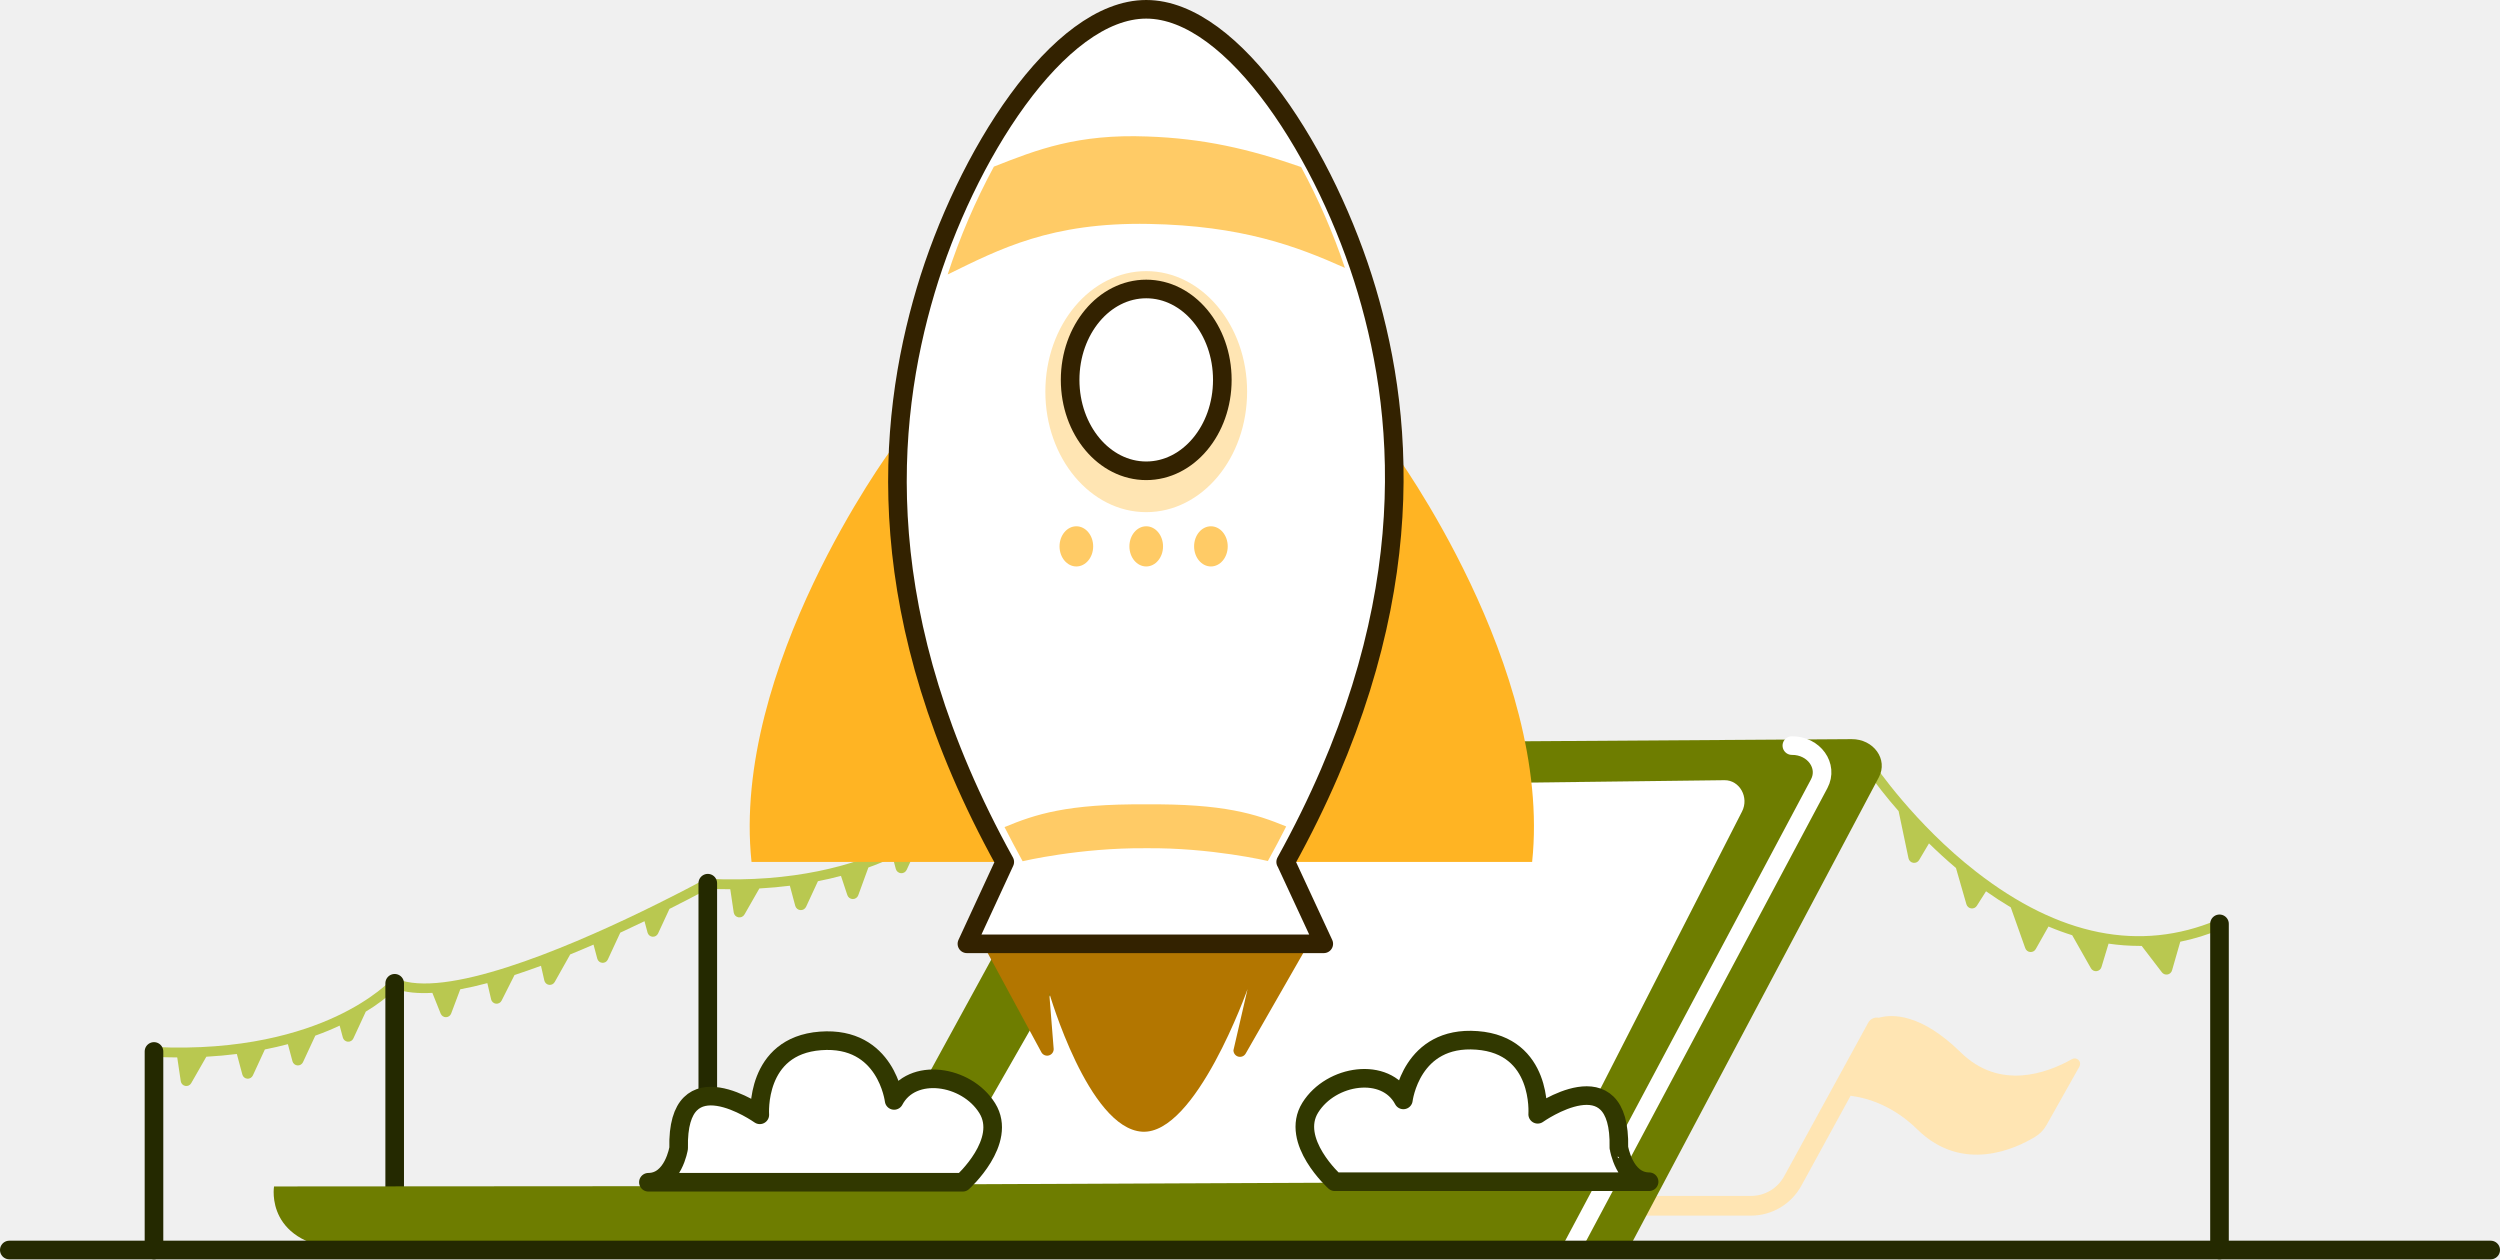
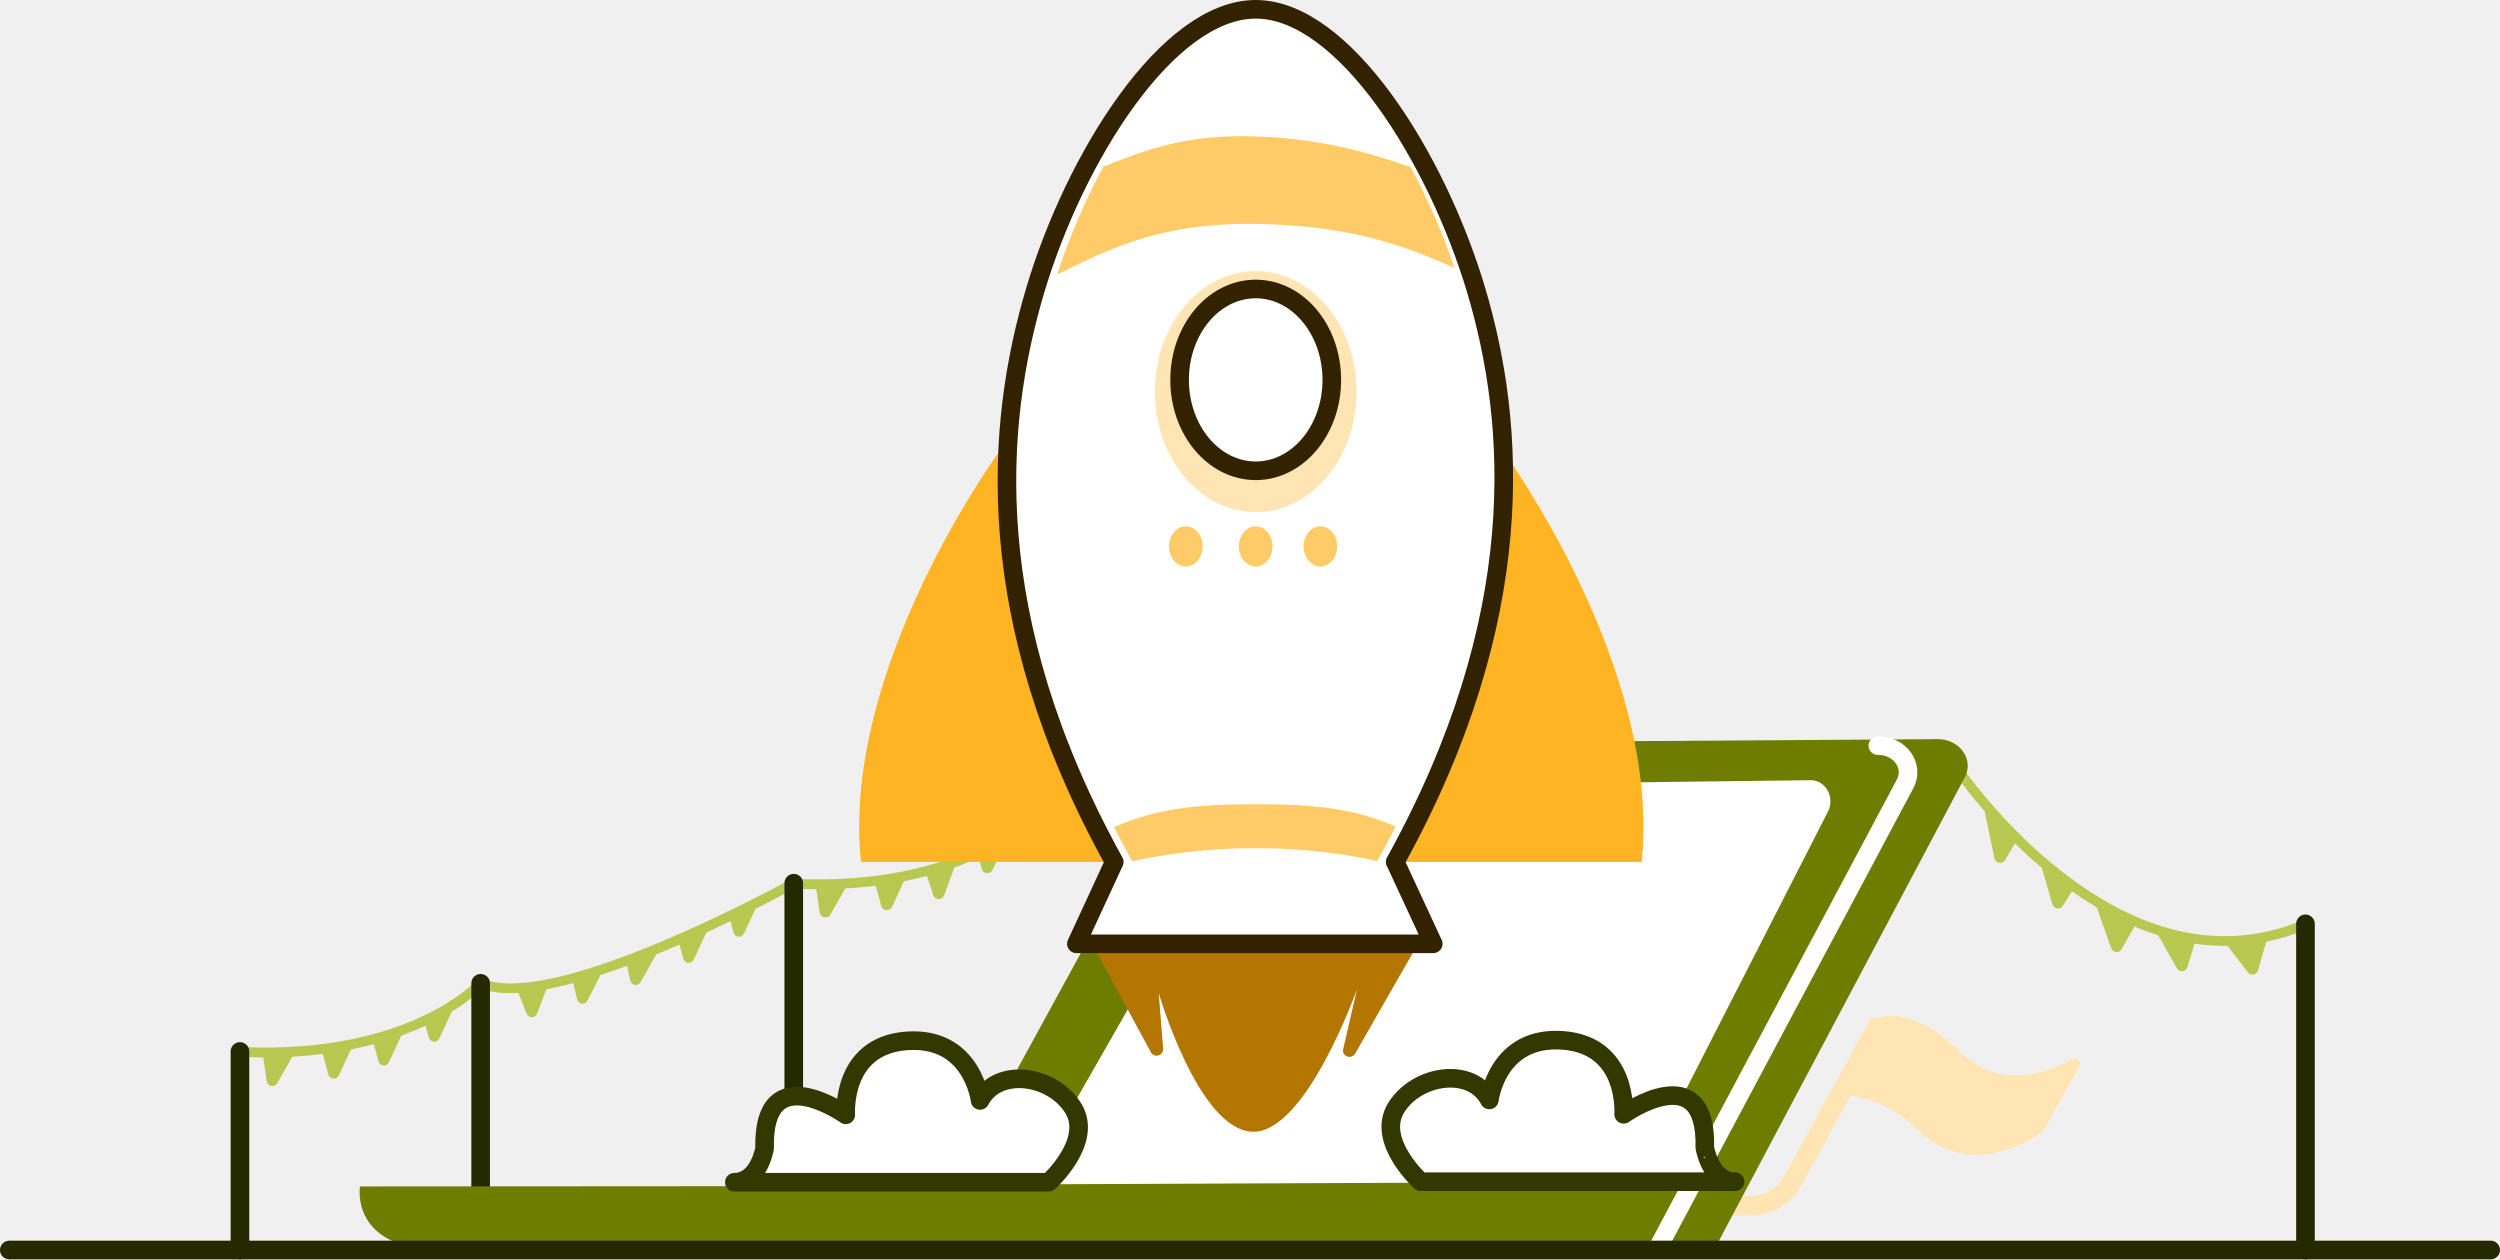
<svg xmlns="http://www.w3.org/2000/svg" width="806" height="406" viewBox="0 0 806 406" fill="none">
  <path d="M668.012 341.462C659.818 346.072 644.682 351.577 632.15 339.292C619.258 326.665 610.02 326.904 605.72 328.122C605.06 327.989 604.375 328.071 603.765 328.355C603.154 328.639 602.649 329.111 602.323 329.702L575.216 379.221C574.163 381.143 572.616 382.746 570.736 383.862C568.856 384.979 566.712 385.568 564.528 385.567H476.167C475.329 385.567 474.525 385.901 473.933 386.497C473.341 387.092 473.008 387.899 473.008 388.74C473.008 389.582 473.341 390.389 473.933 390.984C474.525 391.579 475.329 391.913 476.167 391.913H564.528C567.843 391.914 571.098 391.02 573.952 389.325C576.807 387.63 579.155 385.196 580.753 382.278L596.631 353.273C602.542 354.031 610.607 356.725 618.175 364.146C632.711 378.392 649.827 370.336 656.099 366.535C657.634 365.609 658.904 364.299 659.786 362.734L670.404 343.864C670.594 343.529 670.669 343.14 670.618 342.757C670.567 342.375 670.392 342.019 670.12 341.746C669.848 341.473 669.495 341.298 669.114 341.246C668.733 341.195 668.346 341.27 668.012 341.462Z" fill="#FFE5B3" />
-   <path d="M229.403 284.166C229.309 283.97 229.176 283.795 229.012 283.652C228.849 283.51 228.658 283.402 228.451 283.337C228.244 283.271 228.027 283.249 227.811 283.271C227.596 283.294 227.387 283.36 227.198 283.466C226.947 283.609 224.213 285.292 212.429 291.159L206.982 293.834C181.261 306.28 143.311 322.081 127.859 315.553C127.557 315.425 127.223 315.394 126.903 315.465C126.583 315.535 126.293 315.704 126.073 315.948C126.022 316.006 120.465 322.055 108.365 327.708C97.187 332.934 77.976 338.885 49.941 337.557C49.707 337.546 49.474 337.587 49.257 337.677C49.041 337.768 48.848 337.905 48.691 338.08C48.534 338.255 48.418 338.463 48.351 338.688C48.284 338.913 48.268 339.151 48.304 339.383C48.368 339.752 48.558 340.087 48.839 340.332C49.121 340.578 49.478 340.718 49.851 340.73C52.352 340.847 54.776 340.905 57.142 340.918L58.276 348.572C58.33 348.948 58.498 349.297 58.758 349.571C59.019 349.845 59.358 350.031 59.729 350.102C60.099 350.174 60.483 350.127 60.826 349.969C61.169 349.811 61.454 349.549 61.641 349.22L66.521 340.691C69.963 340.497 73.245 340.193 76.358 339.804L78.131 346.435C78.228 346.796 78.433 347.117 78.718 347.356C79.004 347.595 79.355 347.741 79.725 347.772C80.095 347.804 80.466 347.721 80.787 347.534C81.109 347.347 81.365 347.065 81.522 346.727L85.39 338.347C88.007 337.829 90.482 337.253 92.816 336.638L94.292 342.155C94.389 342.515 94.594 342.837 94.88 343.076C95.165 343.315 95.516 343.46 95.886 343.492C96.256 343.524 96.627 343.441 96.949 343.253C97.27 343.066 97.526 342.785 97.683 342.446L101.654 333.892C104.587 332.837 107.204 331.749 109.499 330.654L110.531 334.501C110.627 334.861 110.832 335.183 111.116 335.423C111.401 335.663 111.752 335.809 112.122 335.842C112.493 335.874 112.864 335.791 113.186 335.605C113.507 335.418 113.764 335.137 113.922 334.799L117.931 326.147C121.405 324.072 124.647 321.627 127.601 318.856C130.824 319.995 134.866 320.352 139.391 320.099L142.08 326.808C142.217 327.146 142.452 327.436 142.755 327.638C143.058 327.84 143.415 327.946 143.778 327.942C144.142 327.938 144.496 327.824 144.795 327.615C145.093 327.405 145.322 327.111 145.451 326.769L148.391 318.953C151.201 318.428 154.121 317.761 157.119 316.958L158.337 322.197C158.422 322.56 158.616 322.888 158.893 323.137C159.17 323.385 159.516 323.542 159.884 323.587C160.253 323.631 160.626 323.561 160.954 323.385C161.281 323.21 161.547 322.937 161.715 322.605L165.88 314.349C168.703 313.429 171.553 312.406 174.415 311.376L175.491 316.116C175.573 316.475 175.76 316.8 176.029 317.049C176.298 317.298 176.636 317.46 176.998 317.513C177.36 317.565 177.73 317.506 178.058 317.344C178.386 317.181 178.658 316.923 178.837 316.602L183.833 307.705C186.366 306.675 188.881 305.613 191.349 304.538L192.561 309.071C192.658 309.432 192.862 309.753 193.147 309.993C193.432 310.233 193.783 310.379 194.153 310.412C194.523 310.444 194.894 310.362 195.216 310.175C195.538 309.989 195.795 309.707 195.952 309.369L199.975 300.692C202.669 299.448 205.287 298.211 207.788 297L208.768 300.666C208.865 301.026 209.07 301.347 209.355 301.586C209.64 301.825 209.992 301.971 210.362 302.003C210.732 302.034 211.103 301.951 211.424 301.764C211.745 301.577 212.002 301.295 212.159 300.957L215.833 293.031C225.851 287.98 227.675 286.821 228.642 286.27C229.01 286.081 229.293 285.758 229.434 285.368C229.575 284.978 229.564 284.548 229.403 284.166Z" fill="#B9C850" />
-   <path d="M306.152 261.326C305.85 261.2 305.517 261.171 305.199 261.243C304.88 261.315 304.591 261.484 304.373 261.728C304.315 261.786 298.758 267.834 286.664 273.487C275.486 278.713 256.269 284.664 228.234 283.337C228 283.325 227.767 283.366 227.55 283.457C227.334 283.547 227.141 283.685 226.984 283.86C226.827 284.034 226.711 284.242 226.644 284.468C226.577 284.693 226.561 284.93 226.597 285.163C226.662 285.533 226.852 285.869 227.135 286.114C227.418 286.359 227.776 286.499 228.15 286.51C230.651 286.626 233.075 286.685 235.441 286.691L236.55 294.184C236.609 294.568 236.786 294.924 237.056 295.203C237.325 295.482 237.675 295.671 238.055 295.742C238.436 295.813 238.829 295.763 239.181 295.6C239.533 295.437 239.825 295.168 240.018 294.831L244.814 286.445C248.263 286.251 251.538 285.947 254.651 285.558L256.385 292.034C256.485 292.406 256.696 292.738 256.99 292.986C257.285 293.233 257.647 293.384 258.03 293.417C258.412 293.45 258.795 293.364 259.127 293.171C259.459 292.978 259.724 292.687 259.886 292.338L263.702 284.101C266.326 283.583 268.801 283.007 271.128 282.391L273.178 288.576C273.302 288.944 273.536 289.265 273.848 289.494C274.161 289.724 274.536 289.85 274.923 289.855C275.31 289.861 275.689 289.746 276.008 289.526C276.327 289.306 276.571 288.992 276.705 288.627L279.966 279.678C282.906 278.623 285.517 277.535 287.818 276.44L288.804 280.138C288.904 280.51 289.115 280.842 289.409 281.09C289.704 281.337 290.066 281.488 290.449 281.521C290.831 281.554 291.214 281.469 291.546 281.276C291.878 281.083 292.143 280.792 292.305 280.442L296.25 271.933C299.724 269.856 302.966 267.409 305.92 264.635" fill="#B9C850" />
-   <path d="M716.874 297.557C716.802 297.354 716.69 297.168 716.544 297.01C716.398 296.852 716.222 296.726 716.026 296.639C715.83 296.551 715.618 296.505 715.404 296.503C715.189 296.5 714.977 296.542 714.779 296.625C689.947 307.031 663.852 301.805 637.229 281.141C617.206 265.6 604.423 246.659 604.294 246.471C604.06 246.121 603.698 245.879 603.287 245.798C602.876 245.717 602.45 245.803 602.102 246.037C601.754 246.271 601.513 246.635 601.432 247.048C601.351 247.461 601.437 247.889 601.67 248.239C604.902 252.854 608.389 257.284 612.113 261.507L615.298 276.706C615.375 277.074 615.56 277.411 615.831 277.672C616.101 277.933 616.444 278.106 616.813 278.168C617.183 278.23 617.563 278.179 617.903 278.021C618.244 277.863 618.529 277.605 618.721 277.282L621.905 271.907C624.587 274.53 627.488 277.204 630.602 279.833L633.973 291.541C634.073 291.887 634.27 292.196 634.54 292.431C634.81 292.667 635.142 292.82 635.497 292.871C635.851 292.922 636.212 292.87 636.538 292.72C636.863 292.571 637.139 292.33 637.332 292.027L640.297 287.352C642.953 289.221 645.611 290.948 648.271 292.532L652.945 305.697C653.065 306.034 653.279 306.329 653.561 306.548C653.842 306.766 654.181 306.899 654.536 306.931C654.89 306.962 655.247 306.89 655.562 306.725C655.878 306.559 656.14 306.306 656.316 305.995L660.429 298.71C662.982 299.785 665.533 300.722 668.081 301.52L674.115 312.173C674.296 312.489 674.564 312.746 674.888 312.911C675.212 313.076 675.577 313.142 675.938 313.102C676.299 313.061 676.641 312.915 676.92 312.682C677.2 312.449 677.406 312.139 677.512 311.791L679.801 304.227C683.071 304.708 686.371 304.952 689.677 304.959H690.476L697.006 313.487C697.218 313.76 697.502 313.968 697.825 314.089C698.147 314.21 698.497 314.238 698.835 314.171C699.173 314.104 699.486 313.944 699.739 313.709C699.992 313.474 700.175 313.173 700.268 312.84L702.918 303.612C707.37 302.703 711.722 301.358 715.913 299.597C716.302 299.444 716.618 299.148 716.797 298.769C716.975 298.389 717.003 297.956 716.874 297.557Z" fill="#B9C850" />
-   <path d="M49.645 403V338.988" stroke="#242900" stroke-width="6" stroke-linecap="round" stroke-linejoin="round" />
-   <path d="M127.246 317.01V401.964" stroke="#242900" stroke-width="6" stroke-linecap="round" stroke-linejoin="round" />
-   <path d="M228.191 284.742V401.834" stroke="#242900" stroke-width="6" stroke-linecap="round" stroke-linejoin="round" />
-   <path d="M715.566 297.842V403" stroke="#242900" stroke-width="6" stroke-linecap="round" stroke-linejoin="round" />
-   <path d="M596.945 238.299L363.585 239.82C361.833 239.792 360.106 240.235 358.582 241.102C357.057 241.97 355.791 243.231 354.915 244.755L279.666 382.381L88.349 382.511C88.349 382.511 85.055 401.789 112.607 402.993L525.178 402.456L605.738 250.602C608.8 244.858 604.069 238.234 596.945 238.299Z" fill="#6E7D00" />
-   <path d="M303.633 381.837L500.661 380.989L561.618 261.656C563.984 257.085 560.858 251.483 555.971 251.535L376.903 253.717L303.633 381.837Z" fill="white" />
-   <path d="M506.715 402.456L586.509 252.681C589.551 246.931 584.82 240.326 577.696 240.378" stroke="white" stroke-width="6" stroke-linecap="round" stroke-linejoin="round" />
-   <path d="M314.168 299.377L335.763 339.286C335.996 339.691 336.355 340.007 336.785 340.186C337.215 340.365 337.692 340.396 338.142 340.275C338.591 340.154 338.988 339.887 339.272 339.517C339.555 339.146 339.709 338.691 339.709 338.224L338.265 320.092C338.265 320.092 350.893 363.77 368.221 364.858C385.549 365.946 402.213 318.881 402.213 318.881L397.662 338.606C397.662 339.073 397.816 339.528 398.099 339.899C398.382 340.269 398.78 340.536 399.229 340.657C399.679 340.778 400.155 340.747 400.585 340.568C401.015 340.389 401.374 340.073 401.607 339.668L424.685 299.37" fill="#B37600" />
-   <path d="M287.158 145.14C287.158 145.14 235.67 215.206 242.291 277.89H355.935V143.689L287.158 145.14Z" fill="#FFB423" />
-   <path d="M449.092 145.14C449.092 145.14 500.58 215.206 493.959 277.89H380.328V143.689L449.092 145.14Z" fill="#FFB423" />
-   <path d="M414.501 277.89C458.144 199.075 453.393 136.514 440.648 93.659C427.903 50.803 397.986 3 369.544 3C341.102 3 311.191 50.777 298.44 93.659C285.689 136.54 280.293 199.075 323.936 277.89L311.733 304.285H426.782L414.534 277.897L414.501 277.89Z" fill="white" stroke="#332200" stroke-width="6" stroke-linecap="round" stroke-linejoin="round" />
-   <path d="M369.546 165.118C387.507 165.118 402.068 147.722 402.068 126.264C402.068 104.805 387.507 87.41 369.546 87.41C351.584 87.41 337.023 104.805 337.023 126.264C337.023 147.722 351.584 165.118 369.546 165.118Z" fill="#FFE5B3" />
-   <path d="M369.543 182.627C372.537 182.627 374.964 179.728 374.964 176.152C374.964 172.575 372.537 169.676 369.543 169.676C366.548 169.676 364.121 172.575 364.121 176.152C364.121 179.728 366.548 182.627 369.543 182.627Z" fill="#FFCB66" />
-   <path d="M390.398 182.627C393.392 182.627 395.819 179.728 395.819 176.152C395.819 172.575 393.392 169.676 390.398 169.676C387.404 169.676 384.977 172.575 384.977 176.152C384.977 179.728 387.404 182.627 390.398 182.627Z" fill="#FFCB66" />
-   <path d="M347.015 182.627C350.009 182.627 352.437 179.728 352.437 176.152C352.437 172.575 350.009 169.676 347.015 169.676C344.021 169.676 341.594 172.575 341.594 176.152C341.594 179.728 344.021 182.627 347.015 182.627Z" fill="#FFCB66" />
-   <path d="M369.543 151.784C383.093 151.784 394.078 138.662 394.078 122.476C394.078 106.289 383.093 93.167 369.543 93.167C355.993 93.167 345.008 106.289 345.008 122.476C345.008 138.662 355.993 151.784 369.543 151.784Z" fill="white" stroke="#332200" stroke-width="6" stroke-linecap="round" stroke-linejoin="round" />
-   <path d="M419.484 53.853C402.541 47.945 387.816 44.625 369.892 44.004C347.465 43.142 334.433 48.187 320.431 53.717C314.426 64.832 309.438 76.471 305.527 88.491C322.288 80.287 338.82 71.616 370.369 72.192C400.319 72.736 417.949 79.354 433.601 86.361C429.82 75.143 425.098 64.268 419.484 53.853Z" fill="#FFCB66" />
-   <path d="M408.765 277.586C410.841 273.839 412.809 270.126 414.67 266.448C404.788 262.407 394.618 259.085 369.426 259.325C343.943 259.111 333.716 262.563 323.859 266.655C325.703 270.281 327.648 273.951 329.693 277.664C329.693 277.664 348.062 273.286 369.426 273.467C390.428 273.247 408.765 277.586 408.765 277.586Z" fill="#FFCB66" />
-   <path d="M531.676 380.989H430.325C430.325 380.989 415.737 367.843 422.435 357.094C429.133 346.344 446.744 343.76 452.449 354.607C452.449 354.607 454.938 333.82 476.179 335.42C497.419 337.019 495.75 359.244 495.75 359.244C495.75 359.244 522.638 340.121 521.922 369.993C521.942 369.993 523.637 380.963 531.676 380.989Z" fill="white" stroke="#313800" stroke-width="6" stroke-linecap="round" stroke-linejoin="round" />
-   <path d="M209.043 381.157H310.387C310.387 381.157 324.982 368.018 318.277 357.262C311.573 346.506 293.974 343.929 288.263 354.775C288.263 354.775 285.781 333.995 264.54 335.588C243.299 337.181 244.962 359.412 244.962 359.412C244.962 359.412 218.081 340.296 218.796 370.168C218.796 370.168 217.075 381.131 209.043 381.157Z" fill="white" stroke="#313800" stroke-width="6" stroke-linecap="round" stroke-linejoin="round" />
+   <path d="M257.118 284.166C257.024 283.97 256.891 283.795 256.727 283.652C256.563 283.51 256.372 283.402 256.166 283.337C255.959 283.271 255.741 283.249 255.526 283.271C255.31 283.294 255.102 283.36 254.913 283.466C254.661 283.609 251.928 285.292 240.144 291.159L234.697 293.834C208.976 306.28 171.026 322.081 155.574 315.553C155.272 315.425 154.938 315.394 154.618 315.465C154.298 315.535 154.008 315.704 153.788 315.948C153.736 316.006 148.18 322.055 136.08 327.708C124.902 332.934 105.691 338.885 77.656 337.557C77.422 337.546 77.188 337.587 76.972 337.677C76.756 337.768 76.563 337.905 76.406 338.08C76.249 338.255 76.133 338.463 76.066 338.688C75.999 338.913 75.983 339.151 76.018 339.383C76.083 339.752 76.272 340.087 76.554 340.332C76.836 340.578 77.193 340.718 77.566 340.73C80.067 340.847 82.491 340.905 84.856 340.918L85.991 348.572C86.044 348.948 86.213 349.297 86.473 349.571C86.734 349.845 87.073 350.031 87.444 350.102C87.814 350.174 88.198 350.127 88.54 349.969C88.883 349.811 89.168 349.549 89.356 349.22L94.236 340.691C97.678 340.497 100.96 340.193 104.073 339.804L105.846 346.435C105.943 346.796 106.148 347.117 106.433 347.356C106.718 347.595 107.07 347.741 107.44 347.772C107.81 347.804 108.181 347.721 108.502 347.534C108.824 347.347 109.08 347.065 109.237 346.727L113.105 338.347C115.722 337.829 118.197 337.253 120.531 336.638L122.007 342.155C122.104 342.515 122.309 342.837 122.594 343.076C122.88 343.315 123.231 343.46 123.601 343.492C123.971 343.524 124.342 343.441 124.663 343.253C124.985 343.066 125.241 342.785 125.398 342.446L129.369 333.892C132.302 332.837 134.919 331.749 137.214 330.654L138.246 334.501C138.342 334.861 138.546 335.183 138.831 335.423C139.116 335.663 139.467 335.809 139.837 335.842C140.207 335.874 140.579 335.791 140.9 335.605C141.222 335.418 141.479 335.137 141.636 334.799L145.646 326.147C149.12 324.072 152.362 321.627 155.316 318.856C158.539 319.995 162.581 320.352 167.106 320.099L169.794 326.808C169.931 327.146 170.167 327.436 170.47 327.638C170.773 327.84 171.129 327.946 171.493 327.942C171.857 327.938 172.211 327.824 172.51 327.615C172.808 327.405 173.037 327.111 173.166 326.769L176.105 318.953C178.916 318.428 181.836 317.761 184.834 316.958L186.052 322.197C186.137 322.56 186.331 322.888 186.608 323.137C186.885 323.385 187.231 323.542 187.599 323.587C187.968 323.631 188.341 323.561 188.669 323.385C188.996 323.21 189.262 322.937 189.43 322.605L193.595 314.349C196.418 313.429 199.267 312.406 202.13 311.376L203.206 316.116C203.288 316.475 203.475 316.8 203.744 317.049C204.013 317.298 204.351 317.46 204.713 317.513C205.075 317.565 205.445 317.506 205.773 317.344C206.101 317.181 206.373 316.923 206.552 316.602L211.548 307.705C214.081 306.675 216.595 305.613 219.064 304.538L220.276 309.071C220.373 309.432 220.577 309.753 220.862 309.993C221.146 310.233 221.498 310.379 221.868 310.412C222.238 310.444 222.609 310.362 222.931 310.175C223.253 309.989 223.51 309.707 223.667 309.369L227.69 300.692C230.384 299.448 233.001 298.211 235.503 297L236.483 300.666C236.58 301.026 236.785 301.347 237.07 301.586C237.355 301.825 237.706 301.971 238.076 302.003C238.447 302.034 238.817 301.951 239.139 301.764C239.46 301.577 239.717 301.295 239.873 300.957L243.548 293.031C253.566 287.98 255.39 286.821 256.357 286.27C256.725 286.081 257.008 285.758 257.149 285.368C257.29 284.978 257.279 284.548 257.118 284.166Z" fill="#B9C850" />
+   <path d="M333.867 261.326C333.565 261.2 333.232 261.171 332.913 261.243C332.595 261.315 332.306 261.484 332.087 261.728C332.029 261.786 326.473 267.834 314.379 273.487C303.201 278.713 283.984 284.664 255.949 283.337C255.715 283.325 255.481 283.366 255.265 283.457C255.049 283.547 254.856 283.685 254.699 283.86C254.542 284.034 254.426 284.242 254.359 284.468C254.292 284.693 254.276 284.93 254.311 285.163C254.376 285.533 254.567 285.869 254.85 286.114C255.133 286.359 255.491 286.499 255.865 286.51C258.366 286.626 260.79 286.685 263.156 286.691L264.265 294.184C264.324 294.568 264.501 294.924 264.771 295.203C265.04 295.482 265.39 295.671 265.77 295.742C266.151 295.813 266.544 295.763 266.896 295.6C267.247 295.437 267.54 295.168 267.733 294.831L272.529 286.445C275.978 286.251 279.253 285.947 282.366 285.558L284.1 292.034C284.2 292.406 284.411 292.738 284.705 292.986C284.999 293.233 285.362 293.384 285.744 293.417C286.127 293.45 286.51 293.364 286.842 293.171C287.174 292.978 287.439 292.687 287.601 292.338L291.417 284.101C294.041 283.583 296.516 283.007 298.843 282.391L300.893 288.576C301.016 288.944 301.25 289.265 301.563 289.494C301.875 289.724 302.251 289.85 302.638 289.855C303.025 289.861 303.404 289.746 303.723 289.526C304.042 289.306 304.285 288.992 304.419 288.627L307.681 279.678C310.621 278.623 313.232 277.535 315.533 276.44L316.519 280.138C316.619 280.51 316.83 280.842 317.124 281.09C317.418 281.337 317.781 281.488 318.163 281.521C318.546 281.554 318.929 281.469 319.261 281.276C319.593 281.083 319.858 280.792 320.02 280.442L323.965 271.933C327.439 269.856 330.681 267.409 333.635 264.635" fill="#B9C850" />
+   <path d="M744.589 297.557C744.517 297.354 744.405 297.168 744.259 297.01C744.113 296.852 743.937 296.726 743.741 296.639C743.545 296.551 743.333 296.505 743.119 296.503C742.904 296.5 742.692 296.542 742.494 296.625C717.662 307.031 691.567 301.805 664.943 281.141C644.921 265.6 632.138 246.659 632.009 246.471C631.775 246.121 631.413 245.879 631.002 245.798C630.591 245.717 630.165 245.803 629.817 246.037C629.469 246.271 629.228 246.635 629.147 247.048C629.066 247.461 629.152 247.889 629.385 248.239C632.617 252.854 636.104 257.284 639.828 261.507L643.013 276.706C643.089 277.074 643.275 277.411 643.546 277.672C643.816 277.933 644.158 278.106 644.528 278.168C644.898 278.23 645.278 278.179 645.618 278.021C645.959 277.863 646.243 277.605 646.436 277.282L649.62 271.907C652.302 274.53 655.203 277.204 658.316 279.833L661.688 291.541C661.788 291.887 661.985 292.196 662.255 292.431C662.525 292.667 662.857 292.82 663.211 292.871C663.566 292.922 663.927 292.87 664.253 292.72C664.578 292.571 664.854 292.33 665.047 292.027L668.012 287.352C670.668 289.221 673.326 290.948 675.986 292.532L680.66 305.697C680.78 306.034 680.993 306.329 681.275 306.548C681.557 306.766 681.896 306.899 682.251 306.931C682.605 306.962 682.962 306.89 683.277 306.725C683.593 306.559 683.854 306.306 684.031 305.995L688.144 298.71C690.697 299.785 693.247 300.722 695.796 301.52L701.83 312.173C702.01 312.489 702.279 312.746 702.603 312.911C702.927 313.076 703.292 313.142 703.653 313.102C704.014 313.061 704.356 312.915 704.635 312.682C704.915 312.449 705.12 312.139 705.227 311.791L707.516 304.227C710.786 304.708 714.086 304.952 717.391 304.959H718.191L724.721 313.487C724.933 313.76 725.216 313.968 725.539 314.089C725.862 314.21 726.212 314.238 726.55 314.171C726.888 314.104 727.201 313.944 727.454 313.709C727.707 313.474 727.89 313.173 727.983 312.84L730.632 303.612C735.084 302.703 739.437 301.358 743.628 299.597C744.017 299.444 744.333 299.148 744.512 298.769C744.69 298.389 744.718 297.956 744.589 297.557Z" fill="#B9C850" />
+   <path d="M77.359 403V338.988" stroke="#242900" stroke-width="6" stroke-linecap="round" stroke-linejoin="round" />
+   <path d="M154.961 317.01V401.964" stroke="#242900" stroke-width="6" stroke-linecap="round" stroke-linejoin="round" />
+   <path d="M255.906 284.742V401.834" stroke="#242900" stroke-width="6" stroke-linecap="round" stroke-linejoin="round" />
+   <path d="M743.281 297.842V403" stroke="#242900" stroke-width="6" stroke-linecap="round" stroke-linejoin="round" />
+   <path d="M624.66 238.299L391.3 239.82C389.548 239.792 387.821 240.235 386.296 241.102C384.772 241.97 383.506 243.231 382.63 244.755L307.381 382.381L116.064 382.511C116.064 382.511 112.77 401.789 140.322 402.993L552.892 402.456L633.453 250.602C636.515 244.858 631.784 238.234 624.66 238.299Z" fill="#6E7D00" />
+   <path d="M331.348 381.837L528.376 380.989L589.333 261.656C591.699 257.085 588.572 251.483 583.686 251.535L404.618 253.717L331.348 381.837Z" fill="white" />
+   <path d="M534.43 402.456L614.223 252.681C617.266 246.931 612.534 240.326 605.411 240.378" stroke="white" stroke-width="6" stroke-linecap="round" stroke-linejoin="round" />
+   <path d="M349.465 299.377L371.06 339.286C371.293 339.691 371.652 340.007 372.082 340.186C372.512 340.365 372.989 340.396 373.438 340.275C373.888 340.154 374.285 339.887 374.568 339.517C374.852 339.146 375.005 338.691 375.006 338.224L373.562 320.092C373.562 320.092 386.19 363.77 403.518 364.858C420.846 365.946 437.51 318.881 437.51 318.881L432.959 338.606C432.959 339.073 433.113 339.528 433.396 339.899C433.679 340.269 434.076 340.536 434.526 340.657C434.975 340.778 435.452 340.747 435.882 340.568C436.312 340.389 436.671 340.073 436.904 339.668L459.982 299.37" fill="#B37600" />
+   <path d="M322.455 145.14C322.455 145.14 270.967 215.206 277.588 277.89H391.232V143.689L322.455 145.14Z" fill="#FFB423" />
+   <path d="M484.389 145.14C484.389 145.14 535.876 215.206 529.256 277.89H415.625V143.689L484.389 145.14Z" fill="#FFB423" />
+   <path d="M449.798 277.89C493.44 199.075 488.689 136.514 475.945 93.659C463.2 50.803 433.283 3 404.841 3C376.399 3 346.488 50.777 333.737 93.659C320.986 136.54 315.59 199.075 359.233 277.89L347.03 304.285H462.079L449.83 277.897L449.798 277.89Z" fill="white" stroke="#332200" stroke-width="6" stroke-linecap="round" stroke-linejoin="round" />
+   <path d="M404.842 165.118C422.804 165.118 437.365 147.722 437.365 126.264C437.365 104.805 422.804 87.41 404.842 87.41C386.881 87.41 372.32 104.805 372.32 126.264C372.32 147.722 386.881 165.118 404.842 165.118Z" fill="#FFE5B3" />
+   <path d="M404.839 182.627C407.834 182.627 410.261 179.728 410.261 176.152C410.261 172.575 407.834 169.676 404.839 169.676C401.845 169.676 399.418 172.575 399.418 176.152C399.418 179.728 401.845 182.627 404.839 182.627Z" fill="#FFCB66" />
+   <path d="M425.695 182.627C428.689 182.627 431.116 179.728 431.116 176.152C431.116 172.575 428.689 169.676 425.695 169.676C422.701 169.676 420.273 172.575 420.273 176.152C420.273 179.728 422.701 182.627 425.695 182.627Z" fill="#FFCB66" />
+   <path d="M382.312 182.627C385.306 182.627 387.733 179.728 387.733 176.152C387.733 172.575 385.306 169.676 382.312 169.676C379.318 169.676 376.891 172.575 376.891 176.152C376.891 179.728 379.318 182.627 382.312 182.627Z" fill="#FFCB66" />
+   <path d="M404.84 151.784C418.39 151.784 429.375 138.662 429.375 122.476C429.375 106.289 418.39 93.167 404.84 93.167C391.289 93.167 380.305 106.289 380.305 122.476C380.305 138.662 391.289 151.784 404.84 151.784Z" fill="white" stroke="#332200" stroke-width="6" stroke-linecap="round" stroke-linejoin="round" />
+   <path d="M454.78 53.853C437.838 47.945 423.113 44.625 405.189 44.004C382.762 43.142 369.73 48.187 355.728 53.717C349.723 64.832 344.735 76.471 340.824 88.491C357.585 80.287 374.117 71.616 405.666 72.192C435.616 72.736 453.246 79.354 468.898 86.361C465.117 75.143 460.394 64.268 454.78 53.853Z" fill="#FFCB66" />
+   <path d="M444.062 277.586C446.138 273.839 448.106 270.126 449.967 266.448C440.085 262.407 429.915 259.085 404.723 259.325C379.24 259.111 369.013 262.563 359.156 266.655C361 270.281 362.945 273.951 364.99 277.664C364.99 277.664 383.359 273.286 404.723 273.467C425.725 273.247 444.062 277.586 444.062 277.586Z" fill="#FFCB66" />
+   <path d="M559.391 380.989H458.04C458.04 380.989 443.452 367.843 450.15 357.094C456.847 346.344 474.459 343.76 480.164 354.607C480.164 354.607 482.652 333.82 503.893 335.42C525.134 337.019 523.465 359.244 523.465 359.244C523.465 359.244 550.353 340.121 549.637 369.993C549.656 369.993 551.352 380.963 559.391 380.989Z" fill="white" stroke="#313800" stroke-width="6" stroke-linecap="round" stroke-linejoin="round" />
+   <path d="M236.758 381.157H338.102C338.102 381.157 352.697 368.018 345.992 357.262C339.288 346.506 321.689 343.929 315.978 354.775C315.978 354.775 313.496 333.995 292.255 335.588C271.014 337.181 272.677 359.412 272.677 359.412C272.677 359.412 245.796 340.296 246.511 370.168C246.511 370.168 244.79 381.131 236.758 381.157Z" fill="white" stroke="#313800" stroke-width="6" stroke-linecap="round" stroke-linejoin="round" />
  <path d="M3 403H803" stroke="#242900" stroke-width="6" stroke-linecap="round" stroke-linejoin="round" />
</svg>
